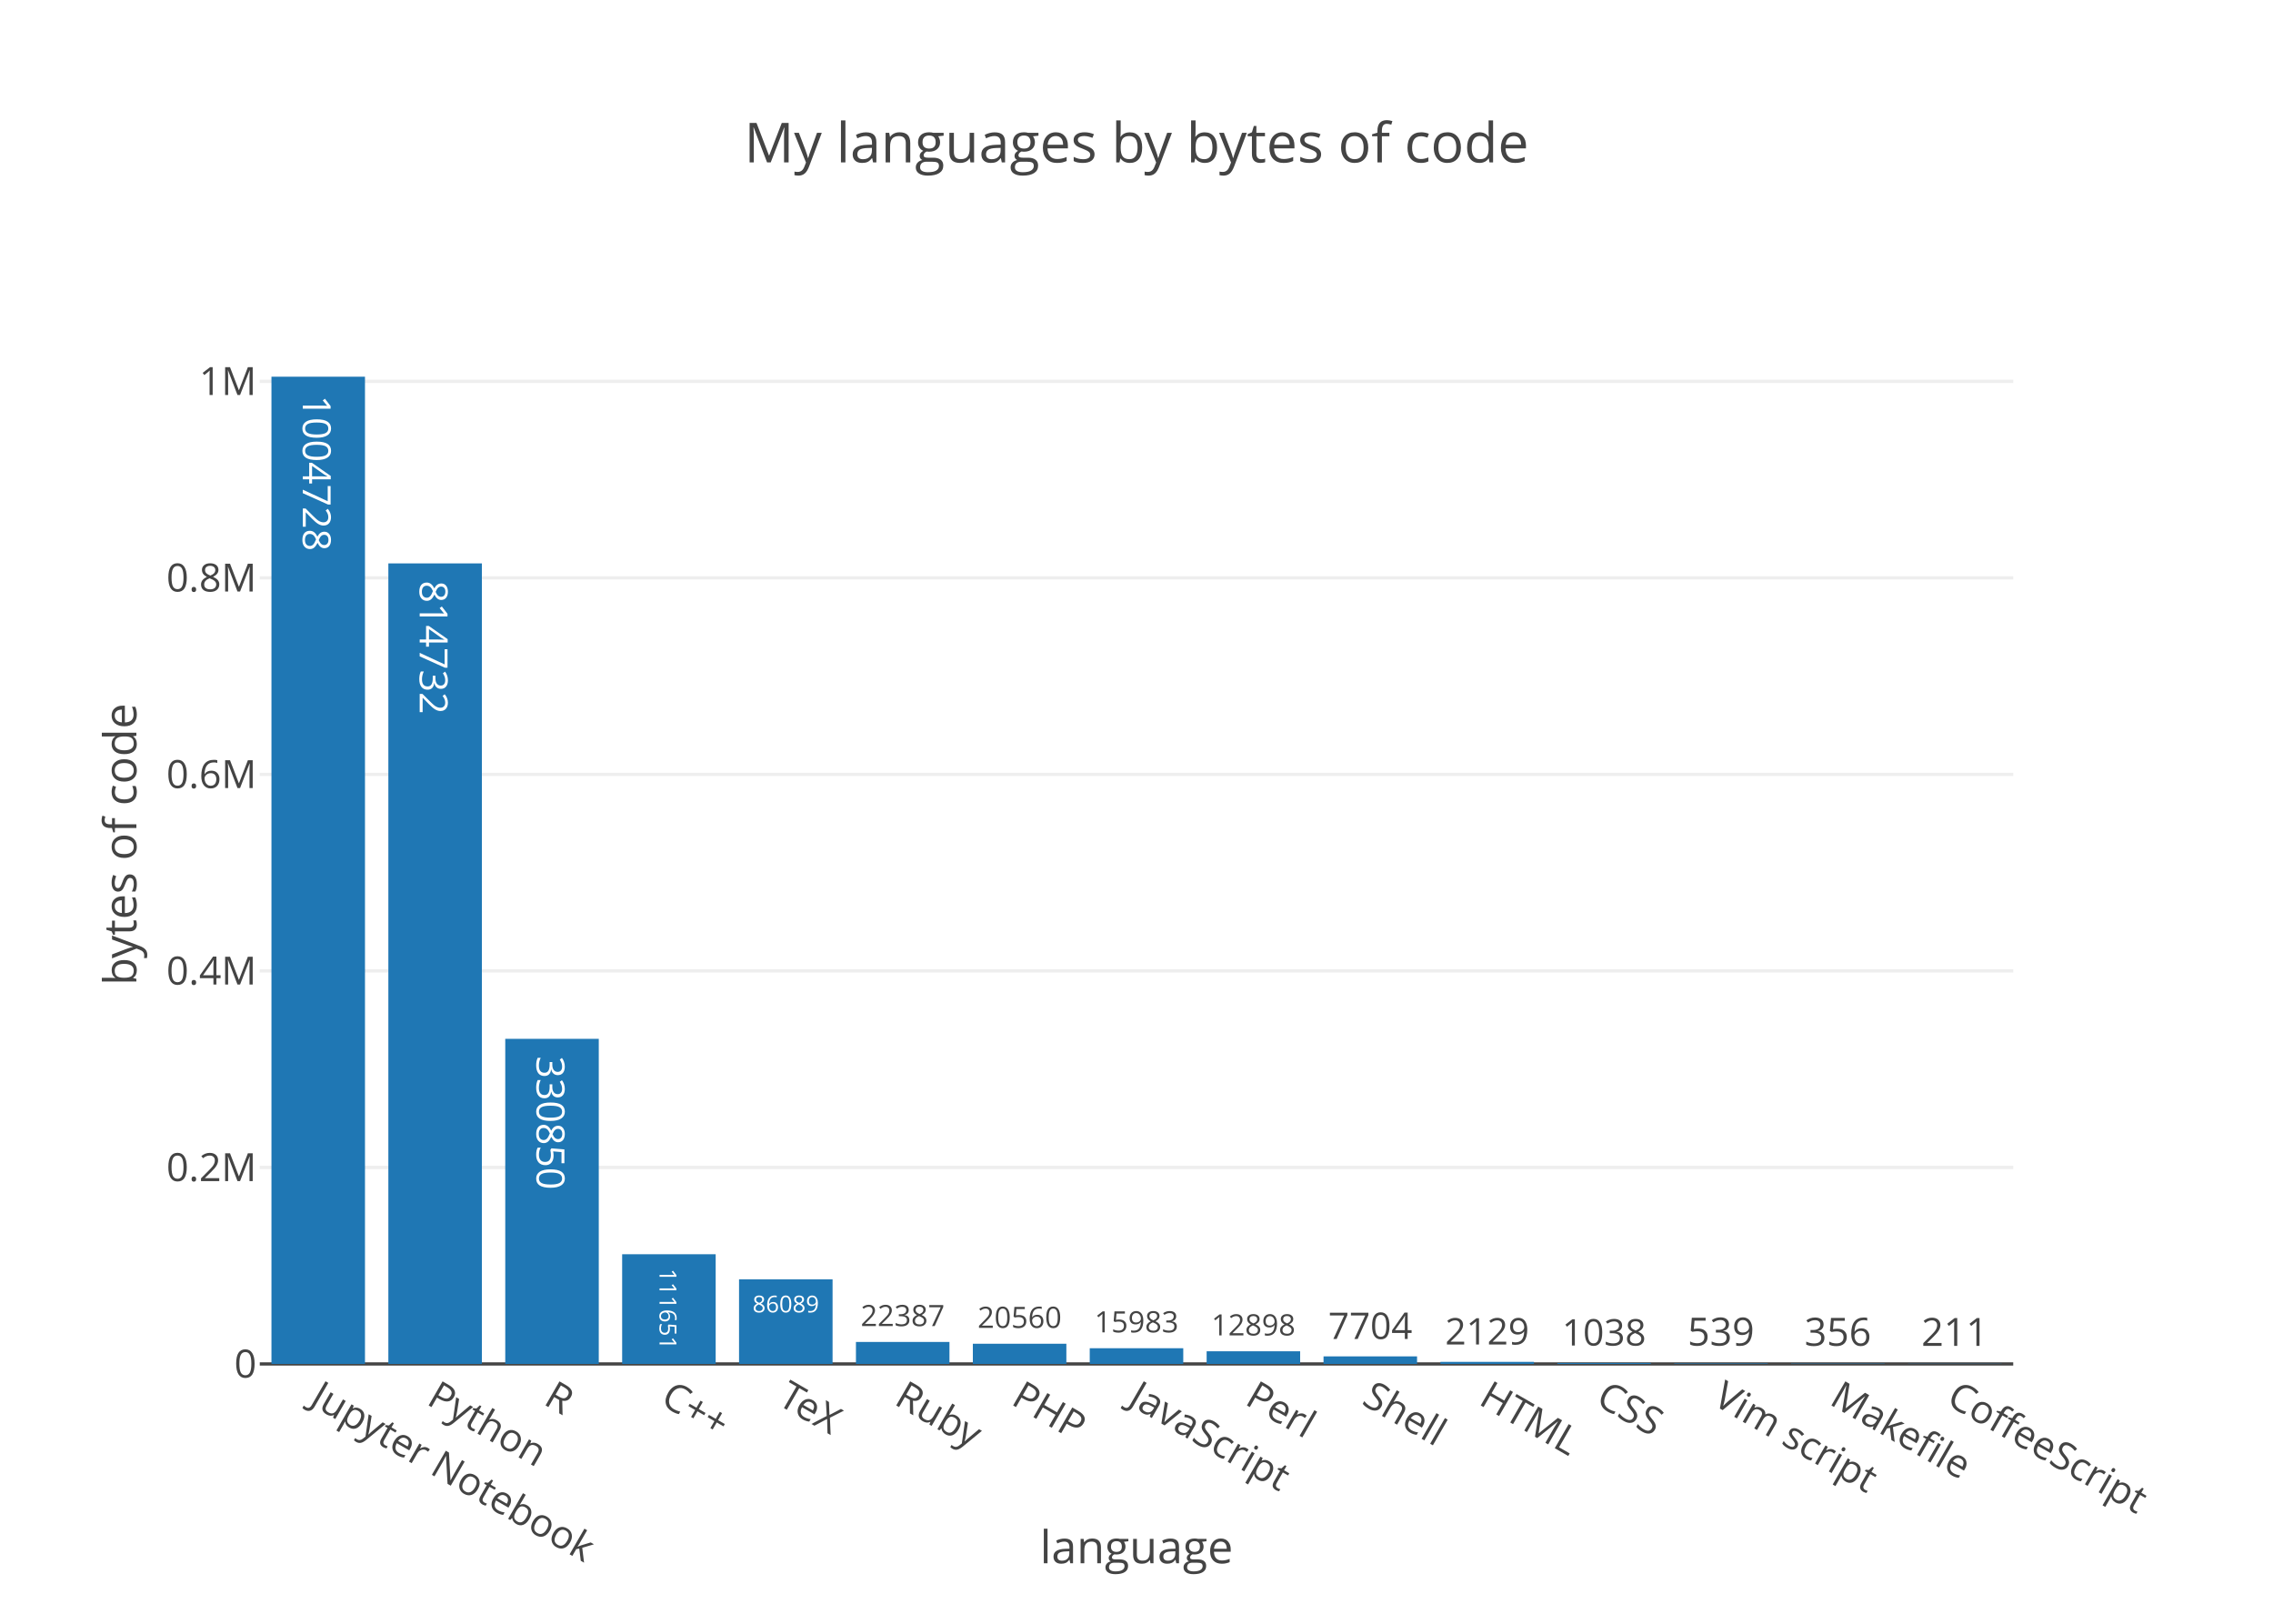
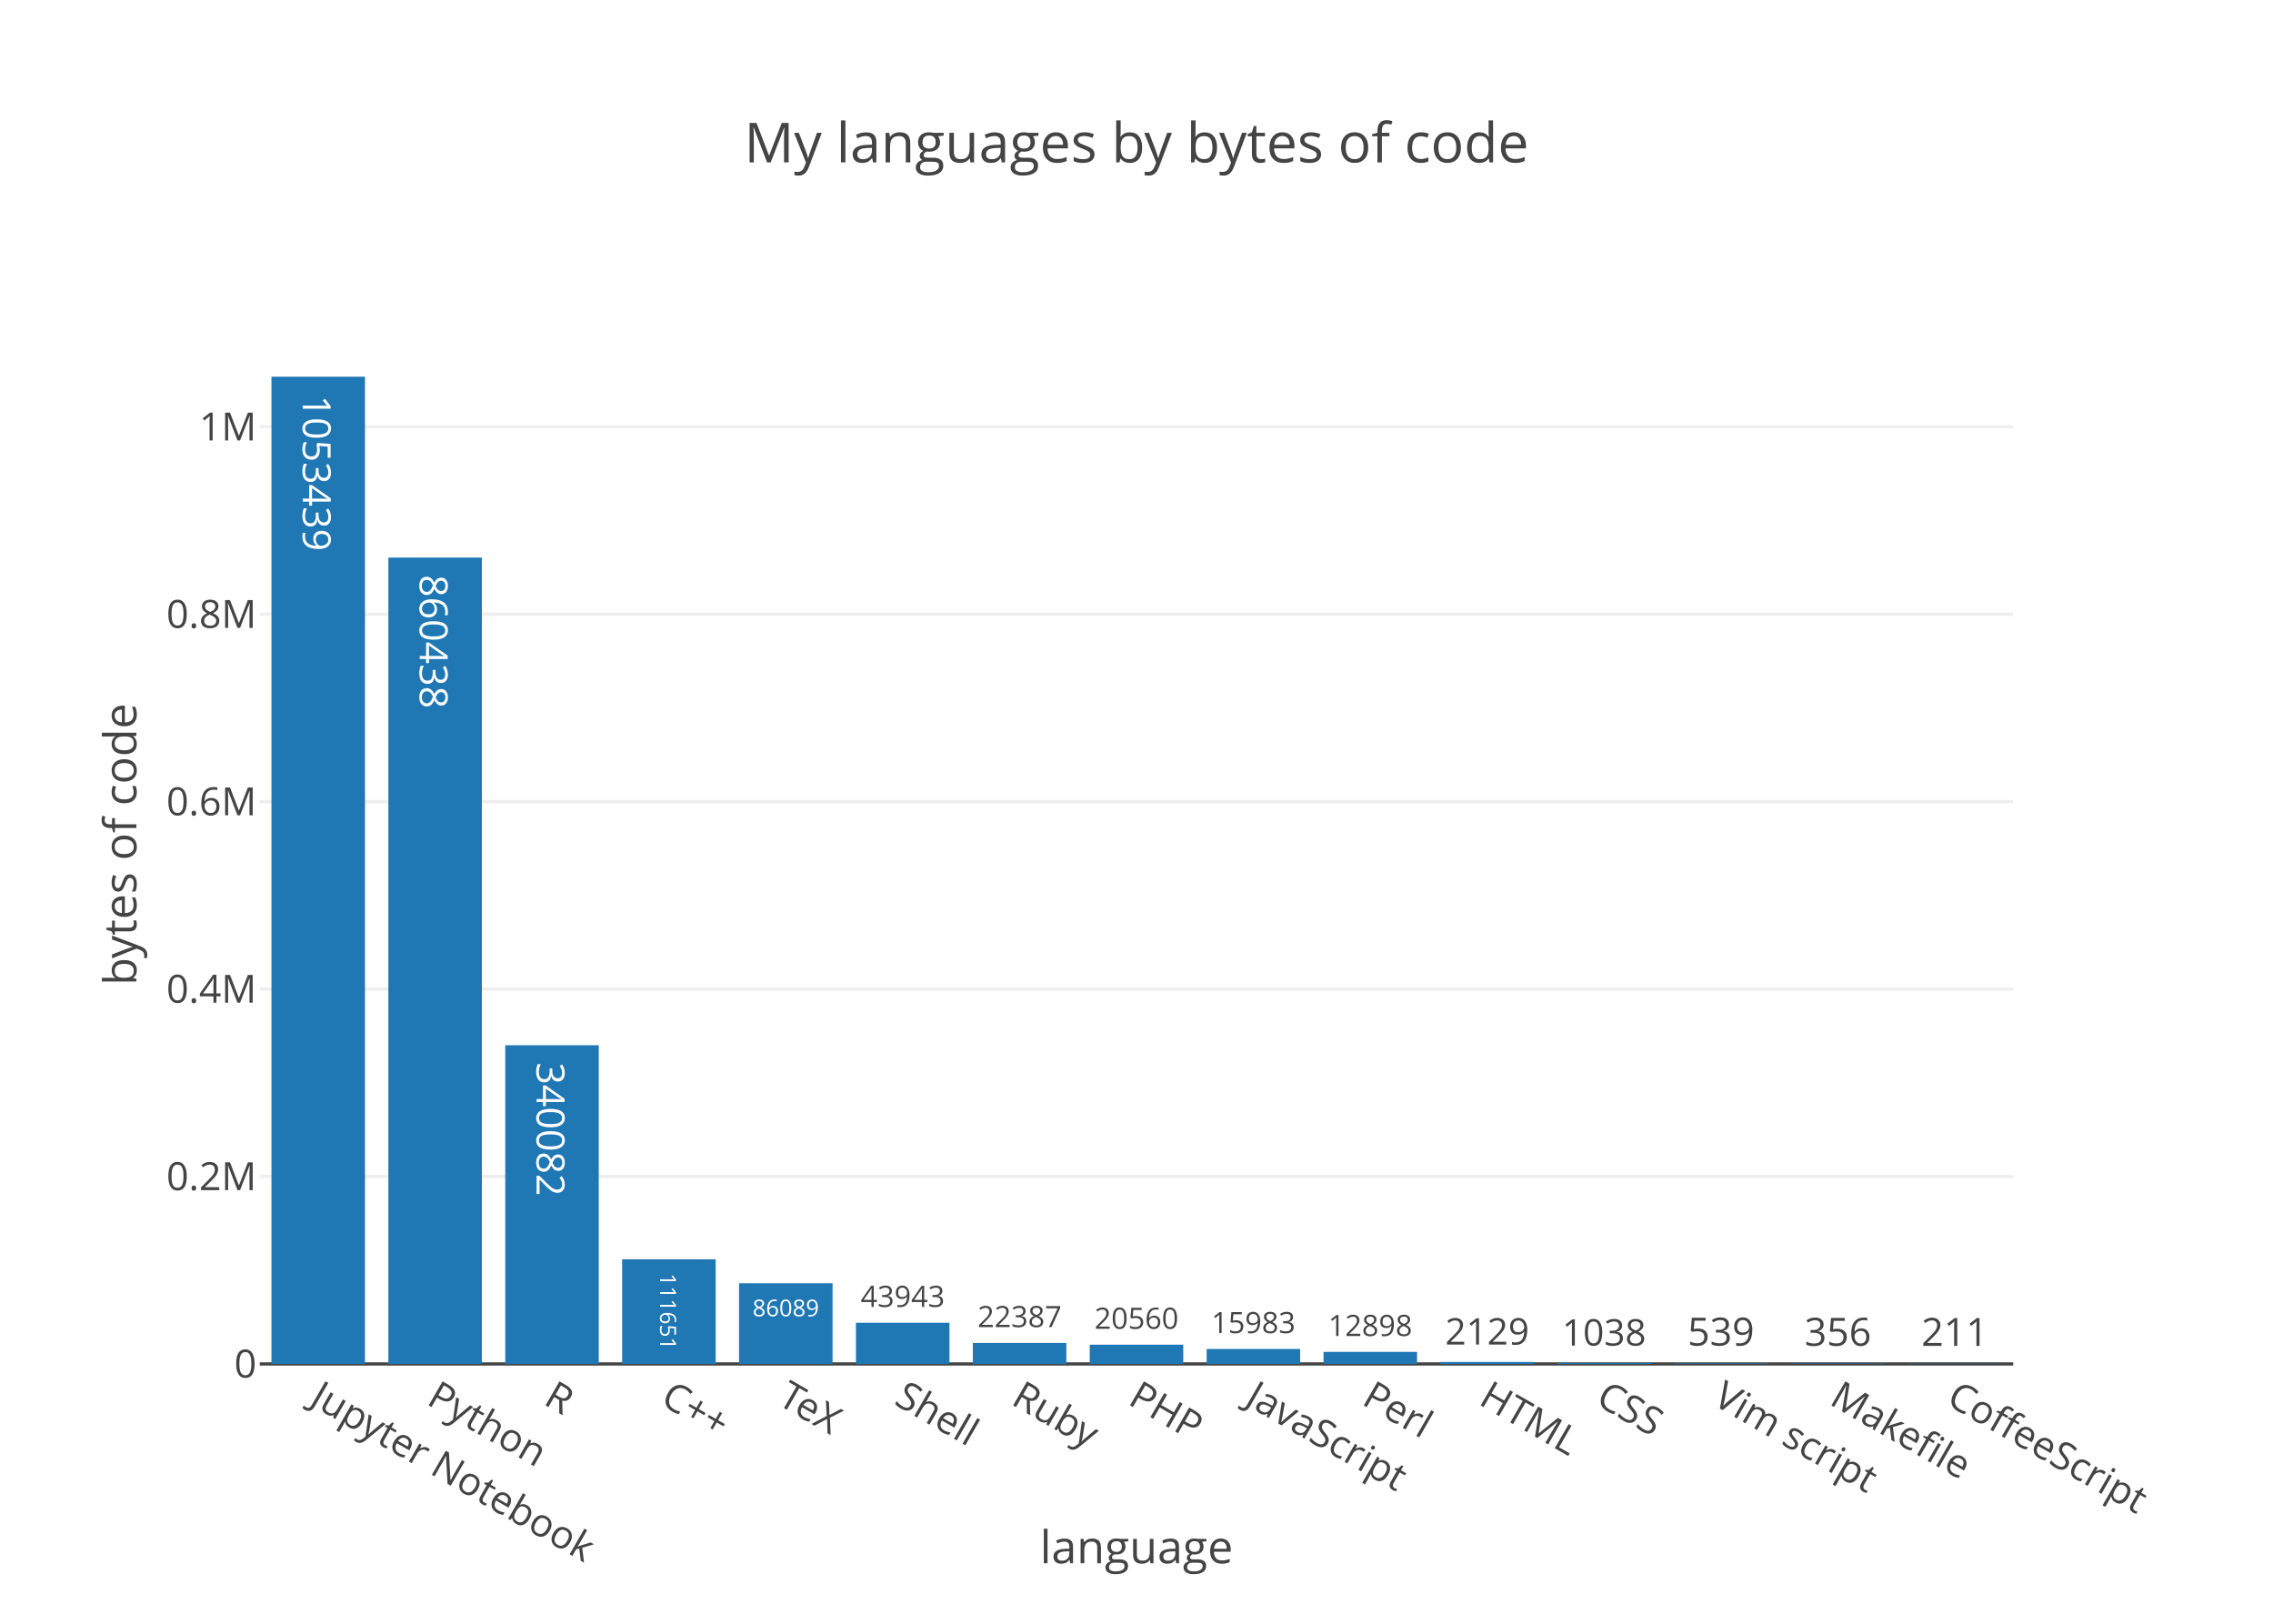
<svg xmlns="http://www.w3.org/2000/svg" class="main-svg" width="700" height="500" viewBox="0 0 700 500">
  <rect x="0" y="0" width="700" height="500" style="fill: rgb(255, 255, 255); fill-opacity: 1;" />
-   <defs id="defs-666757">
+   <defs id="defs-9bc8a4">
    <g class="clips">
-       <clipPath id="clip666757xyplot" class="plotclip">
+       <clipPath id="clip9bc8a4xyplot" class="plotclip">
        <rect width="540" height="320" />
      </clipPath>
-       <clipPath class="axesclip" id="clip666757x">
+       <clipPath class="axesclip" id="clip9bc8a4x">
        <rect x="80" y="0" width="540" height="500" />
      </clipPath>
-       <clipPath class="axesclip" id="clip666757y">
+       <clipPath class="axesclip" id="clip9bc8a4y">
        <rect x="0" y="100" width="700" height="320" />
      </clipPath>
-       <clipPath class="axesclip" id="clip666757xy">
+       <clipPath class="axesclip" id="clip9bc8a4xy">
        <rect x="80" y="100" width="540" height="320" />
      </clipPath>
    </g>
    <g class="gradients" />
  </defs>
  <g class="bglayer" />
  <g class="layer-below">
    <g class="imagelayer" />
    <g class="shapelayer" />
  </g>
  <g class="cartesianlayer">
    <g class="subplot xy">
      <g class="layer-subplot">
        <g class="shapelayer" />
        <g class="imagelayer" />
      </g>
      <g class="gridlayer">
        <g class="x" />
        <g class="y">
-           <path class="ygrid crisp" transform="translate(0,359.49)" d="M80,0h540" style="stroke: rgb(238, 238, 238); stroke-opacity: 1; stroke-width: 1px;" />
-           <path class="ygrid crisp" transform="translate(0,298.97)" d="M80,0h540" style="stroke: rgb(238, 238, 238); stroke-opacity: 1; stroke-width: 1px;" />
-           <path class="ygrid crisp" transform="translate(0,238.46)" d="M80,0h540" style="stroke: rgb(238, 238, 238); stroke-opacity: 1; stroke-width: 1px;" />
-           <path class="ygrid crisp" transform="translate(0,177.94)" d="M80,0h540" style="stroke: rgb(238, 238, 238); stroke-opacity: 1; stroke-width: 1px;" />
-           <path class="ygrid crisp" transform="translate(0,117.43)" d="M80,0h540" style="stroke: rgb(238, 238, 238); stroke-opacity: 1; stroke-width: 1px;" />
+           <path class="ygrid crisp" transform="translate(0,362.28)" d="M80,0h540" style="stroke: rgb(238, 238, 238); stroke-opacity: 1; stroke-width: 1px;" />
+           <path class="ygrid crisp" transform="translate(0,304.57)" d="M80,0h540" style="stroke: rgb(238, 238, 238); stroke-opacity: 1; stroke-width: 1px;" />
+           <path class="ygrid crisp" transform="translate(0,246.85)" d="M80,0h540" style="stroke: rgb(238, 238, 238); stroke-opacity: 1; stroke-width: 1px;" />
+           <path class="ygrid crisp" transform="translate(0,189.14)" d="M80,0h540" style="stroke: rgb(238, 238, 238); stroke-opacity: 1; stroke-width: 1px;" />
+           <path class="ygrid crisp" transform="translate(0,131.42)" d="M80,0h540" style="stroke: rgb(238, 238, 238); stroke-opacity: 1; stroke-width: 1px;" />
        </g>
      </g>
      <g class="zerolinelayer">
        <path class="yzl zl crisp" transform="translate(0,420)" d="M80,0h540" style="stroke: rgb(68, 68, 68); stroke-opacity: 1; stroke-width: 1px;" />
      </g>
      <path class="xlines-below" />
      <path class="ylines-below" />
      <g class="overlines-below" />
      <g class="xaxislayer-below" />
      <g class="yaxislayer-below" />
      <g class="overaxes-below" />
-       <g class="plot" transform="translate(80, 100)" clip-path="url(#clip666757xyplot)">
+       <g class="plot" transform="translate(80, 100)" clip-path="url(#clip9bc8a4xyplot)">
        <g class="barlayer mlayer">
          <g class="trace bars" style="opacity: 1;">
            <g class="points">
              <g class="point">
                <path d="M3.6,320V16H32.4V320Z" style="vector-effect: non-scaling-stroke; opacity: 1; stroke-width: 0px; fill: rgb(31, 119, 180); fill-opacity: 1;" />
-                 <text class="bartext bartext-inside" transform="translate(17.99219 50.44531)rotate(90 0.0078125 -4.75) " text-anchor="middle" data-notex="1" x="0" y="0" style="font-family: 'Open Sans', verdana, arial, sans-serif; font-size: 12px; fill: rgb(255, 255, 255); fill-opacity: 1; white-space: pre;">1004728</text>
-               </g>
-               <g class="point">
-                 <path d="M39.6,320V73.49H68.4V320Z" style="vector-effect: non-scaling-stroke; opacity: 1; stroke-width: 0px; fill: rgb(31, 119, 180); fill-opacity: 1;" />
-                 <text class="bartext bartext-inside" transform="translate(53.99219 104.1228)rotate(90 0.0078125 -4.75) " text-anchor="middle" data-notex="1" x="0" y="0" style="font-family: 'Open Sans', verdana, arial, sans-serif; font-size: 12px; fill: rgb(255, 255, 255); fill-opacity: 1; white-space: pre;">814732</text>
-               </g>
-               <g class="point">
-                 <path d="M75.6,320V219.89H104.4V320Z" style="vector-effect: non-scaling-stroke; opacity: 1; stroke-width: 0px; fill: rgb(31, 119, 180); fill-opacity: 1;" />
-                 <text class="bartext bartext-inside" transform="translate(89.99219 250.5228)rotate(90 0.0078125 -4.75) " text-anchor="middle" data-notex="1" x="0" y="0" style="font-family: 'Open Sans', verdana, arial, sans-serif; font-size: 12px; fill: rgb(255, 255, 255); fill-opacity: 1; white-space: pre;">330850</text>
-               </g>
-               <g class="point">
-                 <path d="M111.6,320V286.22H140.4V320Z" style="vector-effect: non-scaling-stroke; opacity: 1; stroke-width: 0px; fill: rgb(31, 119, 180); fill-opacity: 1;" />
-                 <text class="bartext bartext-inside" transform="translate(125.9953 305.9933)scale(0.6070058) rotate(90 0.0078125 -4.75) " text-anchor="middle" data-notex="1" x="0" y="0" style="font-family: 'Open Sans', verdana, arial, sans-serif; font-size: 12px; fill: rgb(255, 255, 255); fill-opacity: 1; white-space: pre;">111651</text>
-               </g>
-               <g class="point">
-                 <path d="M147.6,320V293.95H176.4V320Z" style="vector-effect: non-scaling-stroke; opacity: 1; stroke-width: 0px; fill: rgb(31, 119, 180); fill-opacity: 1;" />
-                 <text class="bartext bartext-inside" transform="translate(161.9953 304.1235)scale(0.5977878) " text-anchor="middle" data-notex="1" x="0" y="0" style="font-family: 'Open Sans', verdana, arial, sans-serif; font-size: 12px; fill: rgb(255, 255, 255); fill-opacity: 1; white-space: pre;">86089</text>
-               </g>
-               <g class="point">
-                 <path d="M183.6,320V313.23H212.4V320Z" style="vector-effect: non-scaling-stroke; opacity: 1; stroke-width: 0px; fill: rgb(31, 119, 180); fill-opacity: 1;" />
-                 <text class="bartext bartext-outside" transform="translate(197.9941 308.3422)scale(0.7551004) " text-anchor="middle" data-notex="1" x="0" y="0" style="font-family: 'Open Sans', verdana, arial, sans-serif; font-size: 12px; fill: rgb(68, 68, 68); fill-opacity: 1; white-space: pre;">22387</text>
-               </g>
-               <g class="point">
-                 <path d="M219.6,320V313.78H248.4V320Z" style="vector-effect: non-scaling-stroke; opacity: 1; stroke-width: 0px; fill: rgb(31, 119, 180); fill-opacity: 1;" />
-                 <text class="bartext bartext-outside" transform="translate(233.9941 308.8922)scale(0.7551004) " text-anchor="middle" data-notex="1" x="0" y="0" style="font-family: 'Open Sans', verdana, arial, sans-serif; font-size: 12px; fill: rgb(68, 68, 68); fill-opacity: 1; white-space: pre;">20560</text>
-               </g>
-               <g class="point">
-                 <path d="M255.6,320V315.16H284.4V320Z" style="vector-effect: non-scaling-stroke; opacity: 1; stroke-width: 0px; fill: rgb(31, 119, 180); fill-opacity: 1;" />
-                 <text class="bartext bartext-outside" transform="translate(269.9941 310.2722)scale(0.7551004) " text-anchor="middle" data-notex="1" x="0" y="0" style="font-family: 'Open Sans', verdana, arial, sans-serif; font-size: 12px; fill: rgb(68, 68, 68); fill-opacity: 1; white-space: pre;">15983</text>
-               </g>
-               <g class="point">
-                 <path d="M291.6,320V316.1H320.4V320Z" style="vector-effect: non-scaling-stroke; opacity: 1; stroke-width: 0px; fill: rgb(31, 119, 180); fill-opacity: 1;" />
-                 <text class="bartext bartext-outside" transform="translate(305.9941 311.2122)scale(0.7551004) " text-anchor="middle" data-notex="1" x="0" y="0" style="font-family: 'Open Sans', verdana, arial, sans-serif; font-size: 12px; fill: rgb(68, 68, 68); fill-opacity: 1; white-space: pre;">12898</text>
-               </g>
-               <g class="point">
-                 <path d="M327.6,320V317.67H356.4V320Z" style="vector-effect: non-scaling-stroke; opacity: 1; stroke-width: 0px; fill: rgb(31, 119, 180); fill-opacity: 1;" />
-                 <text class="bartext bartext-outside" transform="translate(341.9926 312.3106)scale(0.9437788) " text-anchor="middle" data-notex="1" x="0" y="0" style="font-family: 'Open Sans', verdana, arial, sans-serif; font-size: 12px; fill: rgb(68, 68, 68); fill-opacity: 1; white-space: pre;">7704</text>
-               </g>
-               <g class="point">
-                 <path d="M363.6,320V319.36H392.4V320Z" style="vector-effect: non-scaling-stroke; opacity: 1; stroke-width: 0px; fill: rgb(31, 119, 180); fill-opacity: 1;" />
-                 <text class="bartext bartext-outside" transform="translate(377.9926 314.0006)scale(0.9437788) " text-anchor="middle" data-notex="1" x="0" y="0" style="font-family: 'Open Sans', verdana, arial, sans-serif; font-size: 12px; fill: rgb(68, 68, 68); fill-opacity: 1; white-space: pre;">2129</text>
-               </g>
-               <g class="point">
-                 <path d="M399.6,320V319.69H428.4V320Z" style="vector-effect: non-scaling-stroke; opacity: 1; stroke-width: 0px; fill: rgb(31, 119, 180); fill-opacity: 1;" />
-                 <text class="bartext bartext-outside" transform="translate(413.9926 314.3306)scale(0.9437788) " text-anchor="middle" data-notex="1" x="0" y="0" style="font-family: 'Open Sans', verdana, arial, sans-serif; font-size: 12px; fill: rgb(68, 68, 68); fill-opacity: 1; white-space: pre;">1038</text>
+                 <text class="bartext bartext-inside" transform="translate(17.99219 50.44531)rotate(90 0.0078125 -4.75) " text-anchor="middle" data-notex="1" x="0" y="0" style="font-family: 'Open Sans', verdana, arial, sans-serif; font-size: 12px; fill: rgb(255, 255, 255); fill-opacity: 1; white-space: pre;">1053439</text>
+               </g>
+               <g class="point">
+                 <path d="M39.6,320V71.7H68.4V320Z" style="vector-effect: non-scaling-stroke; opacity: 1; stroke-width: 0px; fill: rgb(31, 119, 180); fill-opacity: 1;" />
+                 <text class="bartext bartext-inside" transform="translate(53.99219 102.3328)rotate(90 0.0078125 -4.75) " text-anchor="middle" data-notex="1" x="0" y="0" style="font-family: 'Open Sans', verdana, arial, sans-serif; font-size: 12px; fill: rgb(255, 255, 255); fill-opacity: 1; white-space: pre;">860438</text>
+               </g>
+               <g class="point">
+                 <path d="M75.6,320V221.86H104.4V320Z" style="vector-effect: non-scaling-stroke; opacity: 1; stroke-width: 0px; fill: rgb(31, 119, 180); fill-opacity: 1;" />
+                 <text class="bartext bartext-inside" transform="translate(89.99219 252.4928)rotate(90 0.0078125 -4.75) " text-anchor="middle" data-notex="1" x="0" y="0" style="font-family: 'Open Sans', verdana, arial, sans-serif; font-size: 12px; fill: rgb(255, 255, 255); fill-opacity: 1; white-space: pre;">340082</text>
+               </g>
+               <g class="point">
+                 <path d="M111.6,320V287.78H140.4V320Z" style="vector-effect: non-scaling-stroke; opacity: 1; stroke-width: 0px; fill: rgb(31, 119, 180); fill-opacity: 1;" />
+                 <text class="bartext bartext-inside" transform="translate(125.9955 306.6114)scale(0.5729191) rotate(90 0.0078125 -4.75) " text-anchor="middle" data-notex="1" x="0" y="0" style="font-family: 'Open Sans', verdana, arial, sans-serif; font-size: 12px; fill: rgb(255, 255, 255); fill-opacity: 1; white-space: pre;">111651</text>
+               </g>
+               <g class="point">
+                 <path d="M147.6,320V295.16H176.4V320Z" style="vector-effect: non-scaling-stroke; opacity: 1; stroke-width: 0px; fill: rgb(31, 119, 180); fill-opacity: 1;" />
+                 <text class="bartext bartext-inside" transform="translate(161.9953 305.3335)scale(0.5977878) " text-anchor="middle" data-notex="1" x="0" y="0" style="font-family: 'Open Sans', verdana, arial, sans-serif; font-size: 12px; fill: rgb(255, 255, 255); fill-opacity: 1; white-space: pre;">86089</text>
+               </g>
+               <g class="point">
+                 <path d="M183.6,320V307.32H212.4V320Z" style="vector-effect: non-scaling-stroke; opacity: 1; stroke-width: 0px; fill: rgb(31, 119, 180); fill-opacity: 1;" />
+                 <text class="bartext bartext-outside" transform="translate(197.9941 302.4322)scale(0.7551004) " text-anchor="middle" data-notex="1" x="0" y="0" style="font-family: 'Open Sans', verdana, arial, sans-serif; font-size: 12px; fill: rgb(68, 68, 68); fill-opacity: 1; white-space: pre;">43943</text>
+               </g>
+               <g class="point">
+                 <path d="M219.6,320V313.54H248.4V320Z" style="vector-effect: non-scaling-stroke; opacity: 1; stroke-width: 0px; fill: rgb(31, 119, 180); fill-opacity: 1;" />
+                 <text class="bartext bartext-outside" transform="translate(233.9941 308.6522)scale(0.7551004) " text-anchor="middle" data-notex="1" x="0" y="0" style="font-family: 'Open Sans', verdana, arial, sans-serif; font-size: 12px; fill: rgb(68, 68, 68); fill-opacity: 1; white-space: pre;">22387</text>
+               </g>
+               <g class="point">
+                 <path d="M255.6,320V314.07H284.4V320Z" style="vector-effect: non-scaling-stroke; opacity: 1; stroke-width: 0px; fill: rgb(31, 119, 180); fill-opacity: 1;" />
+                 <text class="bartext bartext-outside" transform="translate(269.9941 309.1822)scale(0.7551004) " text-anchor="middle" data-notex="1" x="0" y="0" style="font-family: 'Open Sans', verdana, arial, sans-serif; font-size: 12px; fill: rgb(68, 68, 68); fill-opacity: 1; white-space: pre;">20560</text>
+               </g>
+               <g class="point">
+                 <path d="M291.6,320V315.39H320.4V320Z" style="vector-effect: non-scaling-stroke; opacity: 1; stroke-width: 0px; fill: rgb(31, 119, 180); fill-opacity: 1;" />
+                 <text class="bartext bartext-outside" transform="translate(305.9941 310.5022)scale(0.7551004) " text-anchor="middle" data-notex="1" x="0" y="0" style="font-family: 'Open Sans', verdana, arial, sans-serif; font-size: 12px; fill: rgb(68, 68, 68); fill-opacity: 1; white-space: pre;">15983</text>
+               </g>
+               <g class="point">
+                 <path d="M327.6,320V316.28H356.4V320Z" style="vector-effect: non-scaling-stroke; opacity: 1; stroke-width: 0px; fill: rgb(31, 119, 180); fill-opacity: 1;" />
+                 <text class="bartext bartext-outside" transform="translate(341.9941 311.3922)scale(0.7551004) " text-anchor="middle" data-notex="1" x="0" y="0" style="font-family: 'Open Sans', verdana, arial, sans-serif; font-size: 12px; fill: rgb(68, 68, 68); fill-opacity: 1; white-space: pre;">12898</text>
+               </g>
+               <g class="point">
+                 <path d="M363.6,320V319.39H392.4V320Z" style="vector-effect: non-scaling-stroke; opacity: 1; stroke-width: 0px; fill: rgb(31, 119, 180); fill-opacity: 1;" />
+                 <text class="bartext bartext-outside" transform="translate(377.9926 314.0306)scale(0.9437788) " text-anchor="middle" data-notex="1" x="0" y="0" style="font-family: 'Open Sans', verdana, arial, sans-serif; font-size: 12px; fill: rgb(68, 68, 68); fill-opacity: 1; white-space: pre;">2129</text>
+               </g>
+               <g class="point">
+                 <path d="M399.6,320V319.7H428.4V320Z" style="vector-effect: non-scaling-stroke; opacity: 1; stroke-width: 0px; fill: rgb(31, 119, 180); fill-opacity: 1;" />
+                 <text class="bartext bartext-outside" transform="translate(413.9926 314.3406)scale(0.9437788) " text-anchor="middle" data-notex="1" x="0" y="0" style="font-family: 'Open Sans', verdana, arial, sans-serif; font-size: 12px; fill: rgb(68, 68, 68); fill-opacity: 1; white-space: pre;">1038</text>
              </g>
              <g class="point">
                <path d="M435.6,320V319.84H464.4V320Z" style="vector-effect: non-scaling-stroke; opacity: 1; stroke-width: 0px; fill: rgb(31, 119, 180); fill-opacity: 1;" />
                <text class="bartext bartext-outside" transform="translate(450 314.34)" text-anchor="middle" data-notex="1" x="0" y="0" style="font-family: 'Open Sans', verdana, arial, sans-serif; font-size: 12px; fill: rgb(68, 68, 68); fill-opacity: 1; white-space: pre;">539</text>
              </g>
              <g class="point">
-                 <path d="M471.6,320V319.89H500.4V320Z" style="vector-effect: non-scaling-stroke; opacity: 1; stroke-width: 0px; fill: rgb(31, 119, 180); fill-opacity: 1;" />
-                 <text class="bartext bartext-outside" transform="translate(486 314.39)" text-anchor="middle" data-notex="1" x="0" y="0" style="font-family: 'Open Sans', verdana, arial, sans-serif; font-size: 12px; fill: rgb(68, 68, 68); fill-opacity: 1; white-space: pre;">356</text>
+                 <path d="M471.6,320V319.9H500.4V320Z" style="vector-effect: non-scaling-stroke; opacity: 1; stroke-width: 0px; fill: rgb(31, 119, 180); fill-opacity: 1;" />
+                 <text class="bartext bartext-outside" transform="translate(486 314.4)" text-anchor="middle" data-notex="1" x="0" y="0" style="font-family: 'Open Sans', verdana, arial, sans-serif; font-size: 12px; fill: rgb(68, 68, 68); fill-opacity: 1; white-space: pre;">356</text>
              </g>
              <g class="point">
                <path d="M507.6,320V319.94H536.4V320Z" style="vector-effect: non-scaling-stroke; opacity: 1; stroke-width: 0px; fill: rgb(31, 119, 180); fill-opacity: 1;" />
                <text class="bartext bartext-outside" transform="translate(522 314.44)" text-anchor="middle" data-notex="1" x="0" y="0" style="font-family: 'Open Sans', verdana, arial, sans-serif; font-size: 12px; fill: rgb(68, 68, 68); fill-opacity: 1; white-space: pre;">211</text>
              </g>
            </g>
          </g>
        </g>
      </g>
      <g class="overplot" />
      <path class="xlines-above crisp" d="M0,0" style="fill: none;" />
      <path class="ylines-above crisp" d="M0,0" style="fill: none;" />
      <g class="overlines-above" />
      <g class="xaxislayer-above">
        <g class="xtick">
          <text text-anchor="start" x="0" y="433" transform="translate(98,0) rotate(30,0,427)" style="font-family: 'Open Sans', verdana, arial, sans-serif; font-size: 12px; fill: rgb(68, 68, 68); fill-opacity: 1; white-space: pre;">Jupyter Notebook</text>
        </g>
        <g class="xtick">
          <text text-anchor="start" x="0" y="433" transform="translate(134,0) rotate(30,0,427)" style="font-family: 'Open Sans', verdana, arial, sans-serif; font-size: 12px; fill: rgb(68, 68, 68); fill-opacity: 1; white-space: pre;">Python</text>
        </g>
        <g class="xtick">
          <text text-anchor="start" x="0" y="433" transform="translate(170,0) rotate(30,0,427)" style="font-family: 'Open Sans', verdana, arial, sans-serif; font-size: 12px; fill: rgb(68, 68, 68); fill-opacity: 1; white-space: pre;">R</text>
        </g>
        <g class="xtick">
          <text text-anchor="start" x="0" y="433" transform="translate(206,0) rotate(30,0,427)" style="font-family: 'Open Sans', verdana, arial, sans-serif; font-size: 12px; fill: rgb(68, 68, 68); fill-opacity: 1; white-space: pre;">C++</text>
        </g>
        <g class="xtick">
          <text text-anchor="start" x="0" y="433" transform="translate(242,0) rotate(30,0,427)" style="font-family: 'Open Sans', verdana, arial, sans-serif; font-size: 12px; fill: rgb(68, 68, 68); fill-opacity: 1; white-space: pre;">TeX</text>
        </g>
        <g class="xtick">
-           <text text-anchor="start" x="0" y="433" transform="translate(278,0) rotate(30,0,427)" style="font-family: 'Open Sans', verdana, arial, sans-serif; font-size: 12px; fill: rgb(68, 68, 68); fill-opacity: 1; white-space: pre;">Ruby</text>
-         </g>
-         <g class="xtick">
-           <text text-anchor="start" x="0" y="433" transform="translate(314,0) rotate(30,0,427)" style="font-family: 'Open Sans', verdana, arial, sans-serif; font-size: 12px; fill: rgb(68, 68, 68); fill-opacity: 1; white-space: pre;">PHP</text>
-         </g>
-         <g class="xtick">
-           <text text-anchor="start" x="0" y="433" transform="translate(350,0) rotate(30,0,427)" style="font-family: 'Open Sans', verdana, arial, sans-serif; font-size: 12px; fill: rgb(68, 68, 68); fill-opacity: 1; white-space: pre;">JavaScript</text>
-         </g>
-         <g class="xtick">
-           <text text-anchor="start" x="0" y="433" transform="translate(386,0) rotate(30,0,427)" style="font-family: 'Open Sans', verdana, arial, sans-serif; font-size: 12px; fill: rgb(68, 68, 68); fill-opacity: 1; white-space: pre;">Perl</text>
-         </g>
-         <g class="xtick">
-           <text text-anchor="start" x="0" y="433" transform="translate(422,0) rotate(30,0,427)" style="font-family: 'Open Sans', verdana, arial, sans-serif; font-size: 12px; fill: rgb(68, 68, 68); fill-opacity: 1; white-space: pre;">Shell</text>
+           <text text-anchor="start" x="0" y="433" transform="translate(278,0) rotate(30,0,427)" style="font-family: 'Open Sans', verdana, arial, sans-serif; font-size: 12px; fill: rgb(68, 68, 68); fill-opacity: 1; white-space: pre;">Shell</text>
+         </g>
+         <g class="xtick">
+           <text text-anchor="start" x="0" y="433" transform="translate(314,0) rotate(30,0,427)" style="font-family: 'Open Sans', verdana, arial, sans-serif; font-size: 12px; fill: rgb(68, 68, 68); fill-opacity: 1; white-space: pre;">Ruby</text>
+         </g>
+         <g class="xtick">
+           <text text-anchor="start" x="0" y="433" transform="translate(350,0) rotate(30,0,427)" style="font-family: 'Open Sans', verdana, arial, sans-serif; font-size: 12px; fill: rgb(68, 68, 68); fill-opacity: 1; white-space: pre;">PHP</text>
+         </g>
+         <g class="xtick">
+           <text text-anchor="start" x="0" y="433" transform="translate(386,0) rotate(30,0,427)" style="font-family: 'Open Sans', verdana, arial, sans-serif; font-size: 12px; fill: rgb(68, 68, 68); fill-opacity: 1; white-space: pre;">JavaScript</text>
+         </g>
+         <g class="xtick">
+           <text text-anchor="start" x="0" y="433" transform="translate(422,0) rotate(30,0,427)" style="font-family: 'Open Sans', verdana, arial, sans-serif; font-size: 12px; fill: rgb(68, 68, 68); fill-opacity: 1; white-space: pre;">Perl</text>
        </g>
        <g class="xtick">
          <text text-anchor="start" x="0" y="433" transform="translate(458,0) rotate(30,0,427)" style="font-family: 'Open Sans', verdana, arial, sans-serif; font-size: 12px; fill: rgb(68, 68, 68); fill-opacity: 1; white-space: pre;">HTML</text>
        </g>
        <g class="xtick">
          <text text-anchor="start" x="0" y="433" transform="translate(494,0) rotate(30,0,427)" style="font-family: 'Open Sans', verdana, arial, sans-serif; font-size: 12px; fill: rgb(68, 68, 68); fill-opacity: 1; white-space: pre;">CSS</text>
        </g>
        <g class="xtick">
          <text text-anchor="start" x="0" y="433" transform="translate(530,0) rotate(30,0,427)" style="font-family: 'Open Sans', verdana, arial, sans-serif; font-size: 12px; fill: rgb(68, 68, 68); fill-opacity: 1; white-space: pre;">Vim script</text>
        </g>
        <g class="xtick">
          <text text-anchor="start" x="0" y="433" transform="translate(566,0) rotate(30,0,427)" style="font-family: 'Open Sans', verdana, arial, sans-serif; font-size: 12px; fill: rgb(68, 68, 68); fill-opacity: 1; white-space: pre;">Makefile</text>
        </g>
        <g class="xtick">
          <text text-anchor="start" x="0" y="433" transform="translate(602,0) rotate(30,0,427)" style="font-family: 'Open Sans', verdana, arial, sans-serif; font-size: 12px; fill: rgb(68, 68, 68); fill-opacity: 1; white-space: pre;">CoffeeScript</text>
        </g>
      </g>
      <g class="yaxislayer-above">
        <g class="ytick">
          <text text-anchor="end" x="79" y="4.2" transform="translate(0,420)" style="font-family: 'Open Sans', verdana, arial, sans-serif; font-size: 12px; fill: rgb(68, 68, 68); fill-opacity: 1; white-space: pre;">0</text>
        </g>
        <g class="ytick">
-           <text text-anchor="end" x="79" y="4.2" transform="translate(0,359.49)" style="font-family: 'Open Sans', verdana, arial, sans-serif; font-size: 12px; fill: rgb(68, 68, 68); fill-opacity: 1; white-space: pre;">0.2M</text>
-         </g>
-         <g class="ytick">
-           <text text-anchor="end" x="79" y="4.2" transform="translate(0,298.97)" style="font-family: 'Open Sans', verdana, arial, sans-serif; font-size: 12px; fill: rgb(68, 68, 68); fill-opacity: 1; white-space: pre;">0.4M</text>
-         </g>
-         <g class="ytick">
-           <text text-anchor="end" x="79" y="4.2" transform="translate(0,238.46)" style="font-family: 'Open Sans', verdana, arial, sans-serif; font-size: 12px; fill: rgb(68, 68, 68); fill-opacity: 1; white-space: pre;">0.6M</text>
-         </g>
-         <g class="ytick">
-           <text text-anchor="end" x="79" y="4.2" transform="translate(0,177.94)" style="font-family: 'Open Sans', verdana, arial, sans-serif; font-size: 12px; fill: rgb(68, 68, 68); fill-opacity: 1; white-space: pre;">0.8M</text>
-         </g>
-         <g class="ytick">
-           <text text-anchor="end" x="79" y="4.2" transform="translate(0,117.43)" style="font-family: 'Open Sans', verdana, arial, sans-serif; font-size: 12px; fill: rgb(68, 68, 68); fill-opacity: 1; white-space: pre;">1M</text>
+           <text text-anchor="end" x="79" y="4.2" transform="translate(0,362.28)" style="font-family: 'Open Sans', verdana, arial, sans-serif; font-size: 12px; fill: rgb(68, 68, 68); fill-opacity: 1; white-space: pre;">0.2M</text>
+         </g>
+         <g class="ytick">
+           <text text-anchor="end" x="79" y="4.2" transform="translate(0,304.57)" style="font-family: 'Open Sans', verdana, arial, sans-serif; font-size: 12px; fill: rgb(68, 68, 68); fill-opacity: 1; white-space: pre;">0.4M</text>
+         </g>
+         <g class="ytick">
+           <text text-anchor="end" x="79" y="4.2" transform="translate(0,246.85)" style="font-family: 'Open Sans', verdana, arial, sans-serif; font-size: 12px; fill: rgb(68, 68, 68); fill-opacity: 1; white-space: pre;">0.6M</text>
+         </g>
+         <g class="ytick">
+           <text text-anchor="end" x="79" y="4.2" transform="translate(0,189.14)" style="font-family: 'Open Sans', verdana, arial, sans-serif; font-size: 12px; fill: rgb(68, 68, 68); fill-opacity: 1; white-space: pre;">0.8M</text>
+         </g>
+         <g class="ytick">
+           <text text-anchor="end" x="79" y="4.2" transform="translate(0,131.42)" style="font-family: 'Open Sans', verdana, arial, sans-serif; font-size: 12px; fill: rgb(68, 68, 68); fill-opacity: 1; white-space: pre;">1M</text>
        </g>
      </g>
      <g class="overaxes-above" />
    </g>
  </g>
  <g class="polarlayer" />
  <g class="ternarylayer" />
  <g class="geolayer" />
  <g class="pielayer" />
  <g class="glimages" />
-   <defs id="topdefs-666757">
+   <defs id="topdefs-9bc8a4">
    <g class="clips" />
  </defs>
  <g class="layer-above">
    <g class="imagelayer" />
    <g class="shapelayer" />
  </g>
  <g class="infolayer">
    <g class="g-gtitle">
      <text class="gtitle" x="350" y="50" text-anchor="middle" dy="0em" style="font-family: 'Open Sans', verdana, arial, sans-serif; font-size: 17px; fill: rgb(68, 68, 68); opacity: 1; font-weight: normal; white-space: pre;">My languages by bytes of code</text>
    </g>
    <g class="g-xtitle" transform="translate(0,9.376953)">
      <text class="xtitle" x="350" y="472" text-anchor="middle" style="font-family: 'Open Sans', verdana, arial, sans-serif; font-size: 14px; fill: rgb(68, 68, 68); opacity: 1; font-weight: normal; white-space: pre;">language</text>
    </g>
    <g class="g-ytitle">
      <text class="ytitle" transform="rotate(-90,42,260)" x="42" y="260" text-anchor="middle" style="font-family: 'Open Sans', verdana, arial, sans-serif; font-size: 14px; fill: rgb(68, 68, 68); opacity: 1; font-weight: normal; white-space: pre;">bytes of code</text>
    </g>
  </g>
</svg>
